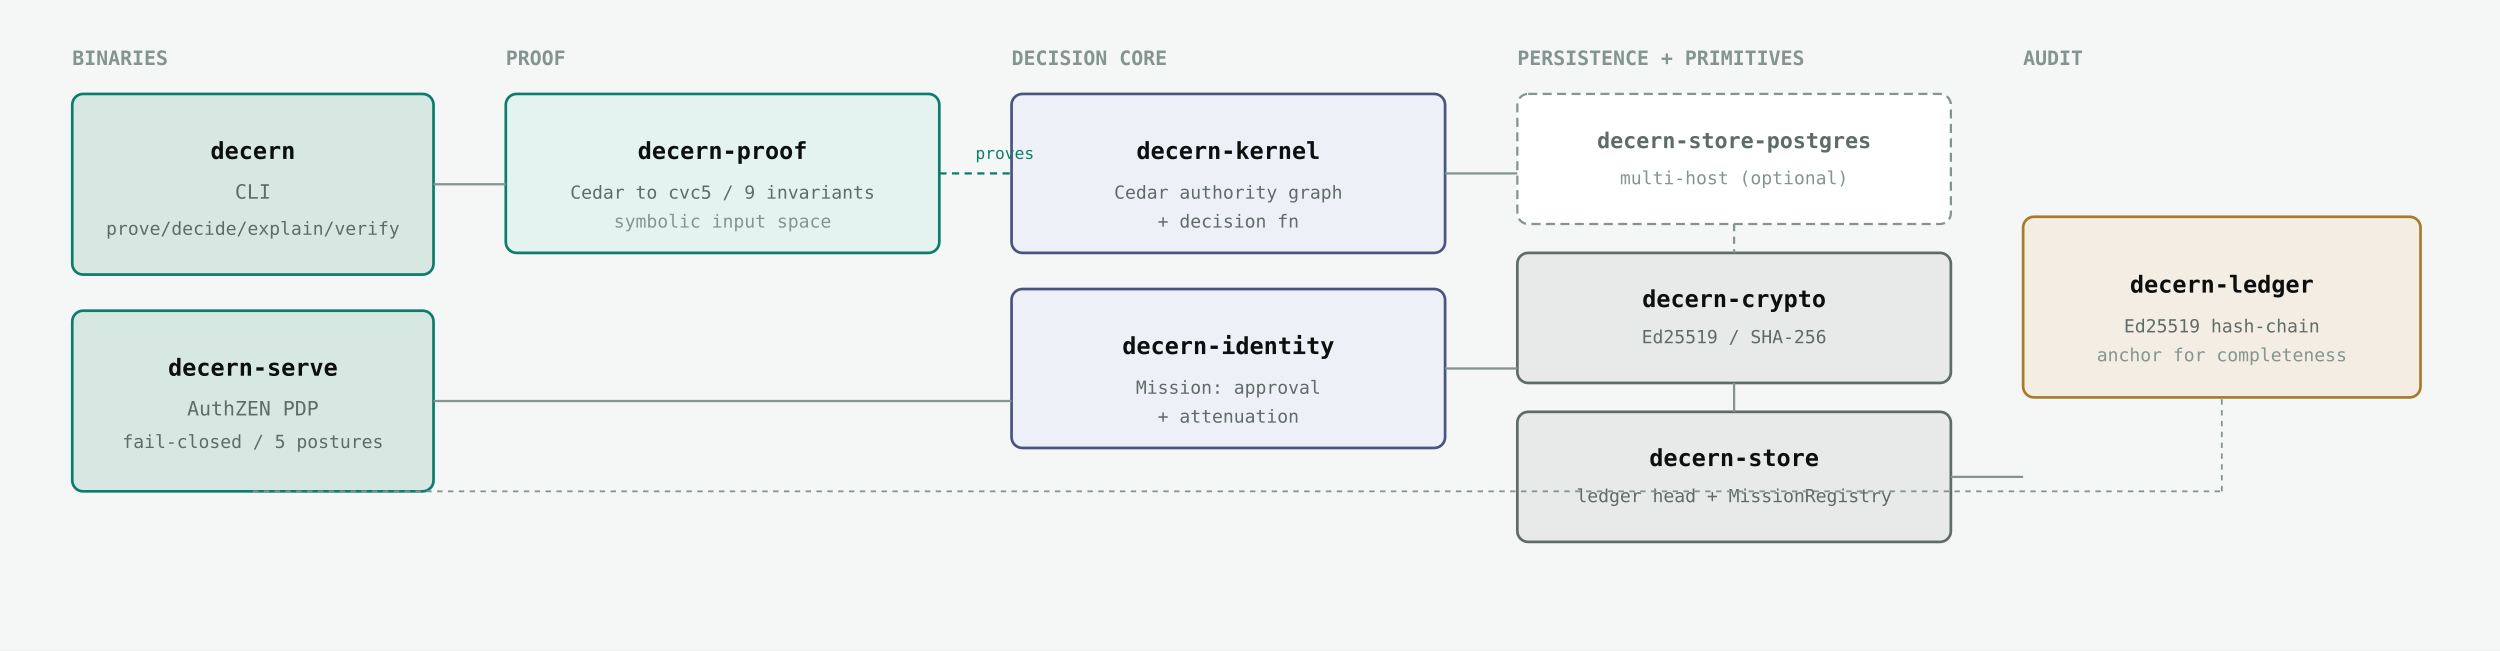
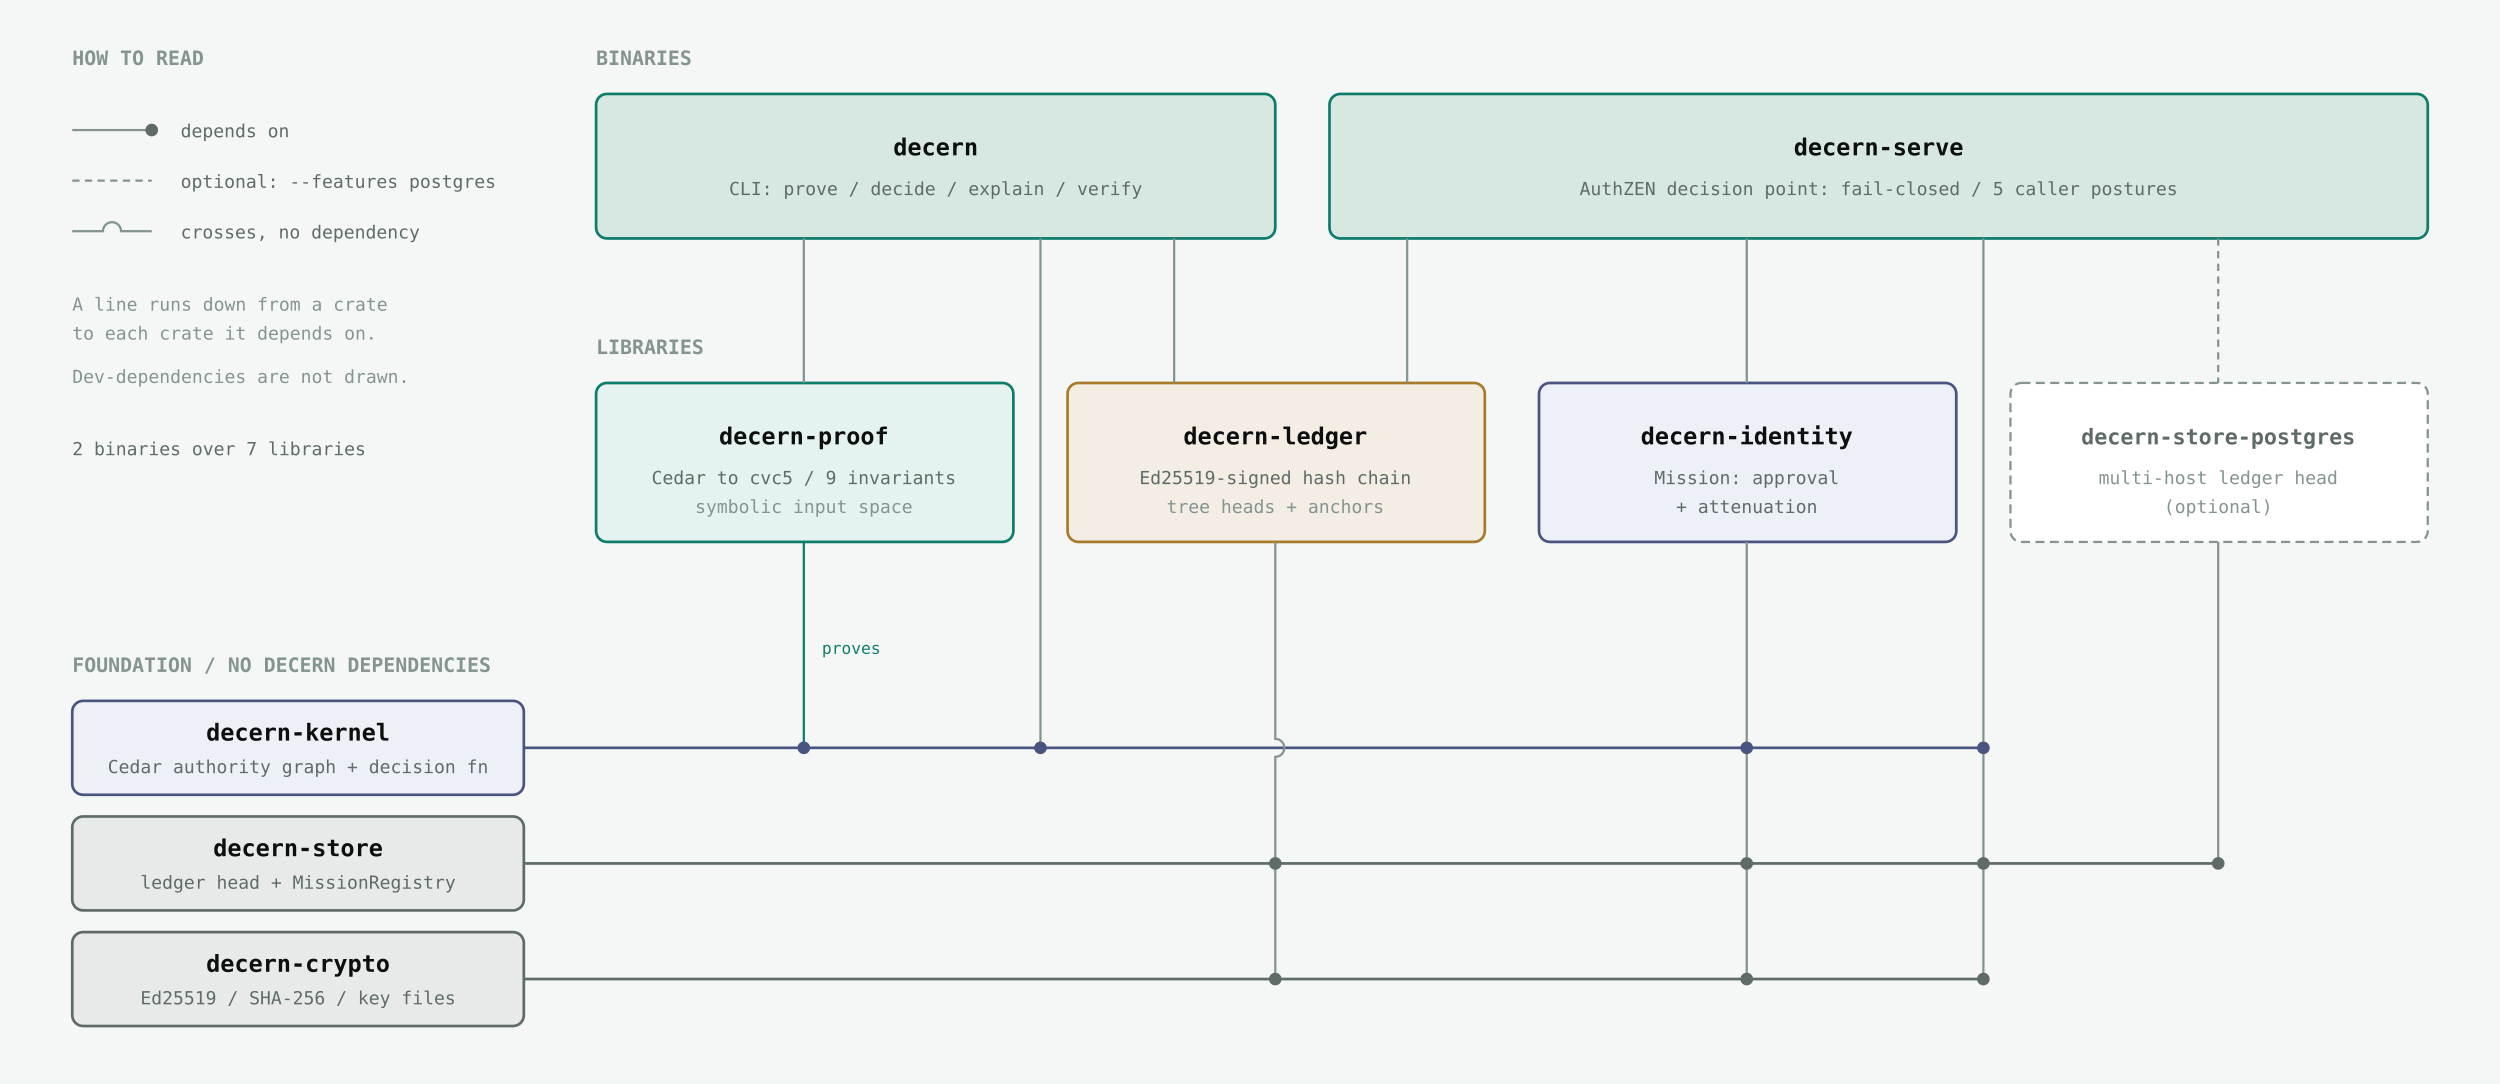
- <svg xmlns="http://www.w3.org/2000/svg" width="1384" height="360" viewBox="0 0 1384 360" role="img" aria-label="decern architecture">
-   <rect width="1384" height="360" fill="#F5F7F6" />
+ <svg xmlns="http://www.w3.org/2000/svg" width="1384" height="600" viewBox="0 0 1384 600" role="img" aria-label="decern architecture">
+   <rect width="1384" height="600" fill="#F5F7F6" />
  <style>
    .t { font-family: ui-monospace, "IBM Plex Mono", Menlo, monospace; }
  </style>
-   <text x="40" y="36" class="t" font-size="11" font-weight="600" fill="#849490">BINARIES</text>
-   <rect x="40" y="52" width="200" height="100" rx="6" fill="#D7E8E3" stroke="#0E7C6B" stroke-width="1.5" />
-   <text x="140" y="88" text-anchor="middle" class="t" font-size="13" font-weight="600" fill="#0C0F0E">decern</text>
-   <text x="140" y="110" text-anchor="middle" class="t" font-size="11" fill="#5E6B67">CLI</text>
-   <text x="140" y="130" text-anchor="middle" class="t" font-size="10" fill="#5E6B67">prove/decide/explain/verify</text>
-   <rect x="40" y="172" width="200" height="100" rx="6" fill="#D7E8E3" stroke="#0E7C6B" stroke-width="1.5" />
-   <text x="140" y="208" text-anchor="middle" class="t" font-size="13" font-weight="600" fill="#0C0F0E">decern-serve</text>
-   <text x="140" y="230" text-anchor="middle" class="t" font-size="11" fill="#5E6B67">AuthZEN PDP</text>
-   <text x="140" y="248" text-anchor="middle" class="t" font-size="10" fill="#5E6B67">fail-closed / 5 postures</text>
-   <text x="280" y="36" class="t" font-size="11" font-weight="600" fill="#849490">PROOF</text>
-   <rect x="280" y="52" width="240" height="88" rx="6" fill="#E4F3EF" stroke="#0E7C6B" stroke-width="1.5" />
-   <text x="400" y="88" text-anchor="middle" class="t" font-size="13" font-weight="600" fill="#0C0F0E">decern-proof</text>
-   <text x="400" y="110" text-anchor="middle" class="t" font-size="10" fill="#5E6B67">Cedar to cvc5 / 9 invariants</text>
-   <text x="400" y="126" text-anchor="middle" class="t" font-size="10" fill="#849490">symbolic input space</text>
-   <text x="560" y="36" class="t" font-size="11" font-weight="600" fill="#849490">DECISION CORE</text>
-   <rect x="560" y="52" width="240" height="88" rx="6" fill="#EEF0F8" stroke="#4A5480" stroke-width="1.5" />
-   <text x="680" y="88" text-anchor="middle" class="t" font-size="13" font-weight="600" fill="#0C0F0E">decern-kernel</text>
-   <text x="680" y="110" text-anchor="middle" class="t" font-size="10" fill="#5E6B67">Cedar authority graph</text>
-   <text x="680" y="126" text-anchor="middle" class="t" font-size="10" fill="#5E6B67">+ decision fn</text>
-   <rect x="560" y="160" width="240" height="88" rx="6" fill="#EEF0F8" stroke="#4A5480" stroke-width="1.5" />
-   <text x="680" y="196" text-anchor="middle" class="t" font-size="13" font-weight="600" fill="#0C0F0E">decern-identity</text>
-   <text x="680" y="218" text-anchor="middle" class="t" font-size="10" fill="#5E6B67">Mission: approval</text>
-   <text x="680" y="234" text-anchor="middle" class="t" font-size="10" fill="#5E6B67">+ attenuation</text>
-   <text x="840" y="36" class="t" font-size="11" font-weight="600" fill="#849490">PERSISTENCE + PRIMITIVES</text>
-   <rect x="840" y="52" width="240" height="72" rx="6" fill="#FFFFFF" stroke="#849490" stroke-width="1.25" stroke-dasharray="5 3" />
-   <text x="960" y="82" text-anchor="middle" class="t" font-size="12" font-weight="600" fill="#5E6B67">decern-store-postgres</text>
-   <text x="960" y="102" text-anchor="middle" class="t" font-size="10" fill="#849490">multi-host (optional)</text>
-   <rect x="840" y="140" width="240" height="72" rx="6" fill="#E8EAE9" stroke="#5E6B67" stroke-width="1.5" />
-   <text x="960" y="170" text-anchor="middle" class="t" font-size="13" font-weight="600" fill="#0C0F0E">decern-crypto</text>
-   <text x="960" y="190" text-anchor="middle" class="t" font-size="10" fill="#5E6B67">Ed25519 / SHA-256</text>
-   <rect x="840" y="228" width="240" height="72" rx="6" fill="#E8EAE9" stroke="#5E6B67" stroke-width="1.5" />
-   <text x="960" y="258" text-anchor="middle" class="t" font-size="13" font-weight="600" fill="#0C0F0E">decern-store</text>
-   <text x="960" y="278" text-anchor="middle" class="t" font-size="10" fill="#5E6B67">ledger head + MissionRegistry</text>
-   <text x="1120" y="36" class="t" font-size="11" font-weight="600" fill="#849490">AUDIT</text>
-   <rect x="1120" y="120" width="220" height="100" rx="6" fill="#F3EDE4" stroke="#A67C2A" stroke-width="1.5" />
-   <text x="1230" y="162" text-anchor="middle" class="t" font-size="13" font-weight="600" fill="#0C0F0E">decern-ledger</text>
-   <text x="1230" y="184" text-anchor="middle" class="t" font-size="10" fill="#5E6B67">Ed25519 hash-chain</text>
-   <text x="1230" y="200" text-anchor="middle" class="t" font-size="10" fill="#849490">anchor for completeness</text>
-   <path d="M240 102 H280" stroke="#849490" stroke-width="1.25" fill="none" />
-   <path d="M240 222 H560" stroke="#849490" stroke-width="1.25" fill="none" />
-   <path d="M520 96 H560" stroke="#0E7C6B" stroke-width="1.25" stroke-dasharray="4 3" fill="none" />
-   <text x="540" y="88" class="t" font-size="9" fill="#0E7C6B">proves</text>
-   <path d="M800 96 H840" stroke="#849490" stroke-width="1.25" fill="none" />
-   <path d="M800 204 H840" stroke="#849490" stroke-width="1.25" fill="none" />
-   <path d="M960 124 V140" stroke="#849490" stroke-width="1.25" stroke-dasharray="4 3" fill="none" />
-   <path d="M960 212 V228" stroke="#849490" stroke-width="1.25" fill="none" />
-   <path d="M1080 264 H1120" stroke="#849490" stroke-width="1.25" fill="none" />
-   <path d="M140 272 H1230" stroke="#849490" stroke-width="1" stroke-dasharray="3 3" fill="none" />
-   <path d="M1230 272 V220" stroke="#849490" stroke-width="1" stroke-dasharray="3 3" fill="none" />
+   <text x="40" y="36" class="t" font-size="11" font-weight="600" fill="#849490">HOW TO READ</text>
+   <path d="M40 72 H84" stroke="#849490" stroke-width="1.25" fill="none" />
+   <circle cx="84" cy="72" r="3.5" fill="#5E6B67" />
+   <text x="100" y="76" class="t" font-size="10" fill="#5E6B67">depends on</text>
+   <path d="M40 100 H84" stroke="#849490" stroke-width="1.25" stroke-dasharray="4 3" fill="none" />
+   <text x="100" y="104" class="t" font-size="10" fill="#5E6B67">optional: --features postgres</text>
+   <path d="M40 128 H57 a5 5 0 0 1 10 0 H84" stroke="#849490" stroke-width="1.25" fill="none" />
+   <text x="100" y="132" class="t" font-size="10" fill="#5E6B67">crosses, no dependency</text>
+   <text x="40" y="172" class="t" font-size="10" fill="#849490">A line runs down from a crate</text>
+   <text x="40" y="188" class="t" font-size="10" fill="#849490">to each crate it depends on.</text>
+   <text x="40" y="212" class="t" font-size="10" fill="#849490">Dev-dependencies are not drawn.</text>
+   <text x="40" y="252" class="t" font-size="10" fill="#5E6B67">2 binaries over 7 libraries</text>
+   <text x="330" y="36" class="t" font-size="11" font-weight="600" fill="#849490">BINARIES</text>
+   <rect x="330" y="52" width="376" height="80" rx="6" fill="#D7E8E3" stroke="#0E7C6B" stroke-width="1.5" />
+   <text x="518" y="86" text-anchor="middle" class="t" font-size="13" font-weight="600" fill="#0C0F0E">decern</text>
+   <text x="518" y="108" text-anchor="middle" class="t" font-size="10" fill="#5E6B67">CLI: prove / decide / explain / verify</text>
+   <rect x="736" y="52" width="608" height="80" rx="6" fill="#D7E8E3" stroke="#0E7C6B" stroke-width="1.5" />
+   <text x="1040" y="86" text-anchor="middle" class="t" font-size="13" font-weight="600" fill="#0C0F0E">decern-serve</text>
+   <text x="1040" y="108" text-anchor="middle" class="t" font-size="10" fill="#5E6B67">AuthZEN decision point: fail-closed / 5 caller postures</text>
+   <text x="330" y="196" class="t" font-size="11" font-weight="600" fill="#849490">LIBRARIES</text>
+   <rect x="330" y="212" width="231" height="88" rx="6" fill="#E4F3EF" stroke="#0E7C6B" stroke-width="1.5" />
+   <text x="445" y="246" text-anchor="middle" class="t" font-size="13" font-weight="600" fill="#0C0F0E">decern-proof</text>
+   <text x="445" y="268" text-anchor="middle" class="t" font-size="10" fill="#5E6B67">Cedar to cvc5 / 9 invariants</text>
+   <text x="445" y="284" text-anchor="middle" class="t" font-size="10" fill="#849490">symbolic input space</text>
+   <rect x="591" y="212" width="231" height="88" rx="6" fill="#F3EDE4" stroke="#A67C2A" stroke-width="1.5" />
+   <text x="706" y="246" text-anchor="middle" class="t" font-size="13" font-weight="600" fill="#0C0F0E">decern-ledger</text>
+   <text x="706" y="268" text-anchor="middle" class="t" font-size="10" fill="#5E6B67">Ed25519-signed hash chain</text>
+   <text x="706" y="284" text-anchor="middle" class="t" font-size="10" fill="#849490">tree heads + anchors</text>
+   <rect x="852" y="212" width="231" height="88" rx="6" fill="#EEF0F8" stroke="#4A5480" stroke-width="1.5" />
+   <text x="967" y="246" text-anchor="middle" class="t" font-size="13" font-weight="600" fill="#0C0F0E">decern-identity</text>
+   <text x="967" y="268" text-anchor="middle" class="t" font-size="10" fill="#5E6B67">Mission: approval</text>
+   <text x="967" y="284" text-anchor="middle" class="t" font-size="10" fill="#5E6B67">+ attenuation</text>
+   <rect x="1113" y="212" width="231" height="88" rx="6" fill="#FFFFFF" stroke="#849490" stroke-width="1.25" stroke-dasharray="5 3" />
+   <text x="1228" y="246" text-anchor="middle" class="t" font-size="12" font-weight="600" fill="#5E6B67">decern-store-postgres</text>
+   <text x="1228" y="268" text-anchor="middle" class="t" font-size="10" fill="#849490">multi-host ledger head</text>
+   <text x="1228" y="284" text-anchor="middle" class="t" font-size="10" fill="#849490">(optional)</text>
+   <text x="40" y="372" class="t" font-size="11" font-weight="600" fill="#849490">FOUNDATION / NO DECERN DEPENDENCIES</text>
+   <rect x="40" y="388" width="250" height="52" rx="6" fill="#EEF0F8" stroke="#4A5480" stroke-width="1.5" />
+   <text x="165" y="410" text-anchor="middle" class="t" font-size="13" font-weight="600" fill="#0C0F0E">decern-kernel</text>
+   <text x="165" y="428" text-anchor="middle" class="t" font-size="10" fill="#5E6B67">Cedar authority graph + decision fn</text>
+   <rect x="40" y="452" width="250" height="52" rx="6" fill="#E8EAE9" stroke="#5E6B67" stroke-width="1.5" />
+   <text x="165" y="474" text-anchor="middle" class="t" font-size="13" font-weight="600" fill="#0C0F0E">decern-store</text>
+   <text x="165" y="492" text-anchor="middle" class="t" font-size="10" fill="#5E6B67">ledger head + MissionRegistry</text>
+   <rect x="40" y="516" width="250" height="52" rx="6" fill="#E8EAE9" stroke="#5E6B67" stroke-width="1.5" />
+   <text x="165" y="538" text-anchor="middle" class="t" font-size="13" font-weight="600" fill="#0C0F0E">decern-crypto</text>
+   <text x="165" y="556" text-anchor="middle" class="t" font-size="10" fill="#5E6B67">Ed25519 / SHA-256 / key files</text>
+   <path d="M290 414 H1098" stroke="#4A5480" stroke-width="1.5" fill="none" />
+   <path d="M290 478 H1228" stroke="#5E6B67" stroke-width="1.5" fill="none" />
+   <path d="M290 542 H1098" stroke="#5E6B67" stroke-width="1.5" fill="none" />
+   <path d="M445 132 V212" stroke="#849490" stroke-width="1.25" fill="none" />
+   <path d="M650 132 V212" stroke="#849490" stroke-width="1.25" fill="none" />
+   <path d="M576 132 V414" stroke="#849490" stroke-width="1.25" fill="none" />
+   <path d="M779 132 V212" stroke="#849490" stroke-width="1.25" fill="none" />
+   <path d="M967 132 V212" stroke="#849490" stroke-width="1.25" fill="none" />
+   <path d="M1228 132 V212" stroke="#849490" stroke-width="1.25" stroke-dasharray="4 3" fill="none" />
+   <path d="M1098 132 V542" stroke="#849490" stroke-width="1.25" fill="none" />
+   <path d="M445 300 V414" stroke="#0E7C6B" stroke-width="1.25" fill="none" />
+   <text x="455" y="362" class="t" font-size="9" fill="#0E7C6B">proves</text>
+   <path d="M706 300 V409 a5 5 0 0 1 0 10 V542" stroke="#849490" stroke-width="1.25" fill="none" />
+   <path d="M967 300 V542" stroke="#849490" stroke-width="1.25" fill="none" />
+   <path d="M1228 300 V478" stroke="#849490" stroke-width="1.25" fill="none" />
+   <g fill="#4A5480">
+     <circle cx="445" cy="414" r="3.5" />
+     <circle cx="576" cy="414" r="3.5" />
+     <circle cx="967" cy="414" r="3.5" />
+     <circle cx="1098" cy="414" r="3.5" />
+   </g>
+   <g fill="#5E6B67">
+     <circle cx="706" cy="478" r="3.5" />
+     <circle cx="967" cy="478" r="3.5" />
+     <circle cx="1098" cy="478" r="3.5" />
+     <circle cx="1228" cy="478" r="3.5" />
+     <circle cx="706" cy="542" r="3.5" />
+     <circle cx="967" cy="542" r="3.5" />
+     <circle cx="1098" cy="542" r="3.5" />
+   </g>
</svg>
